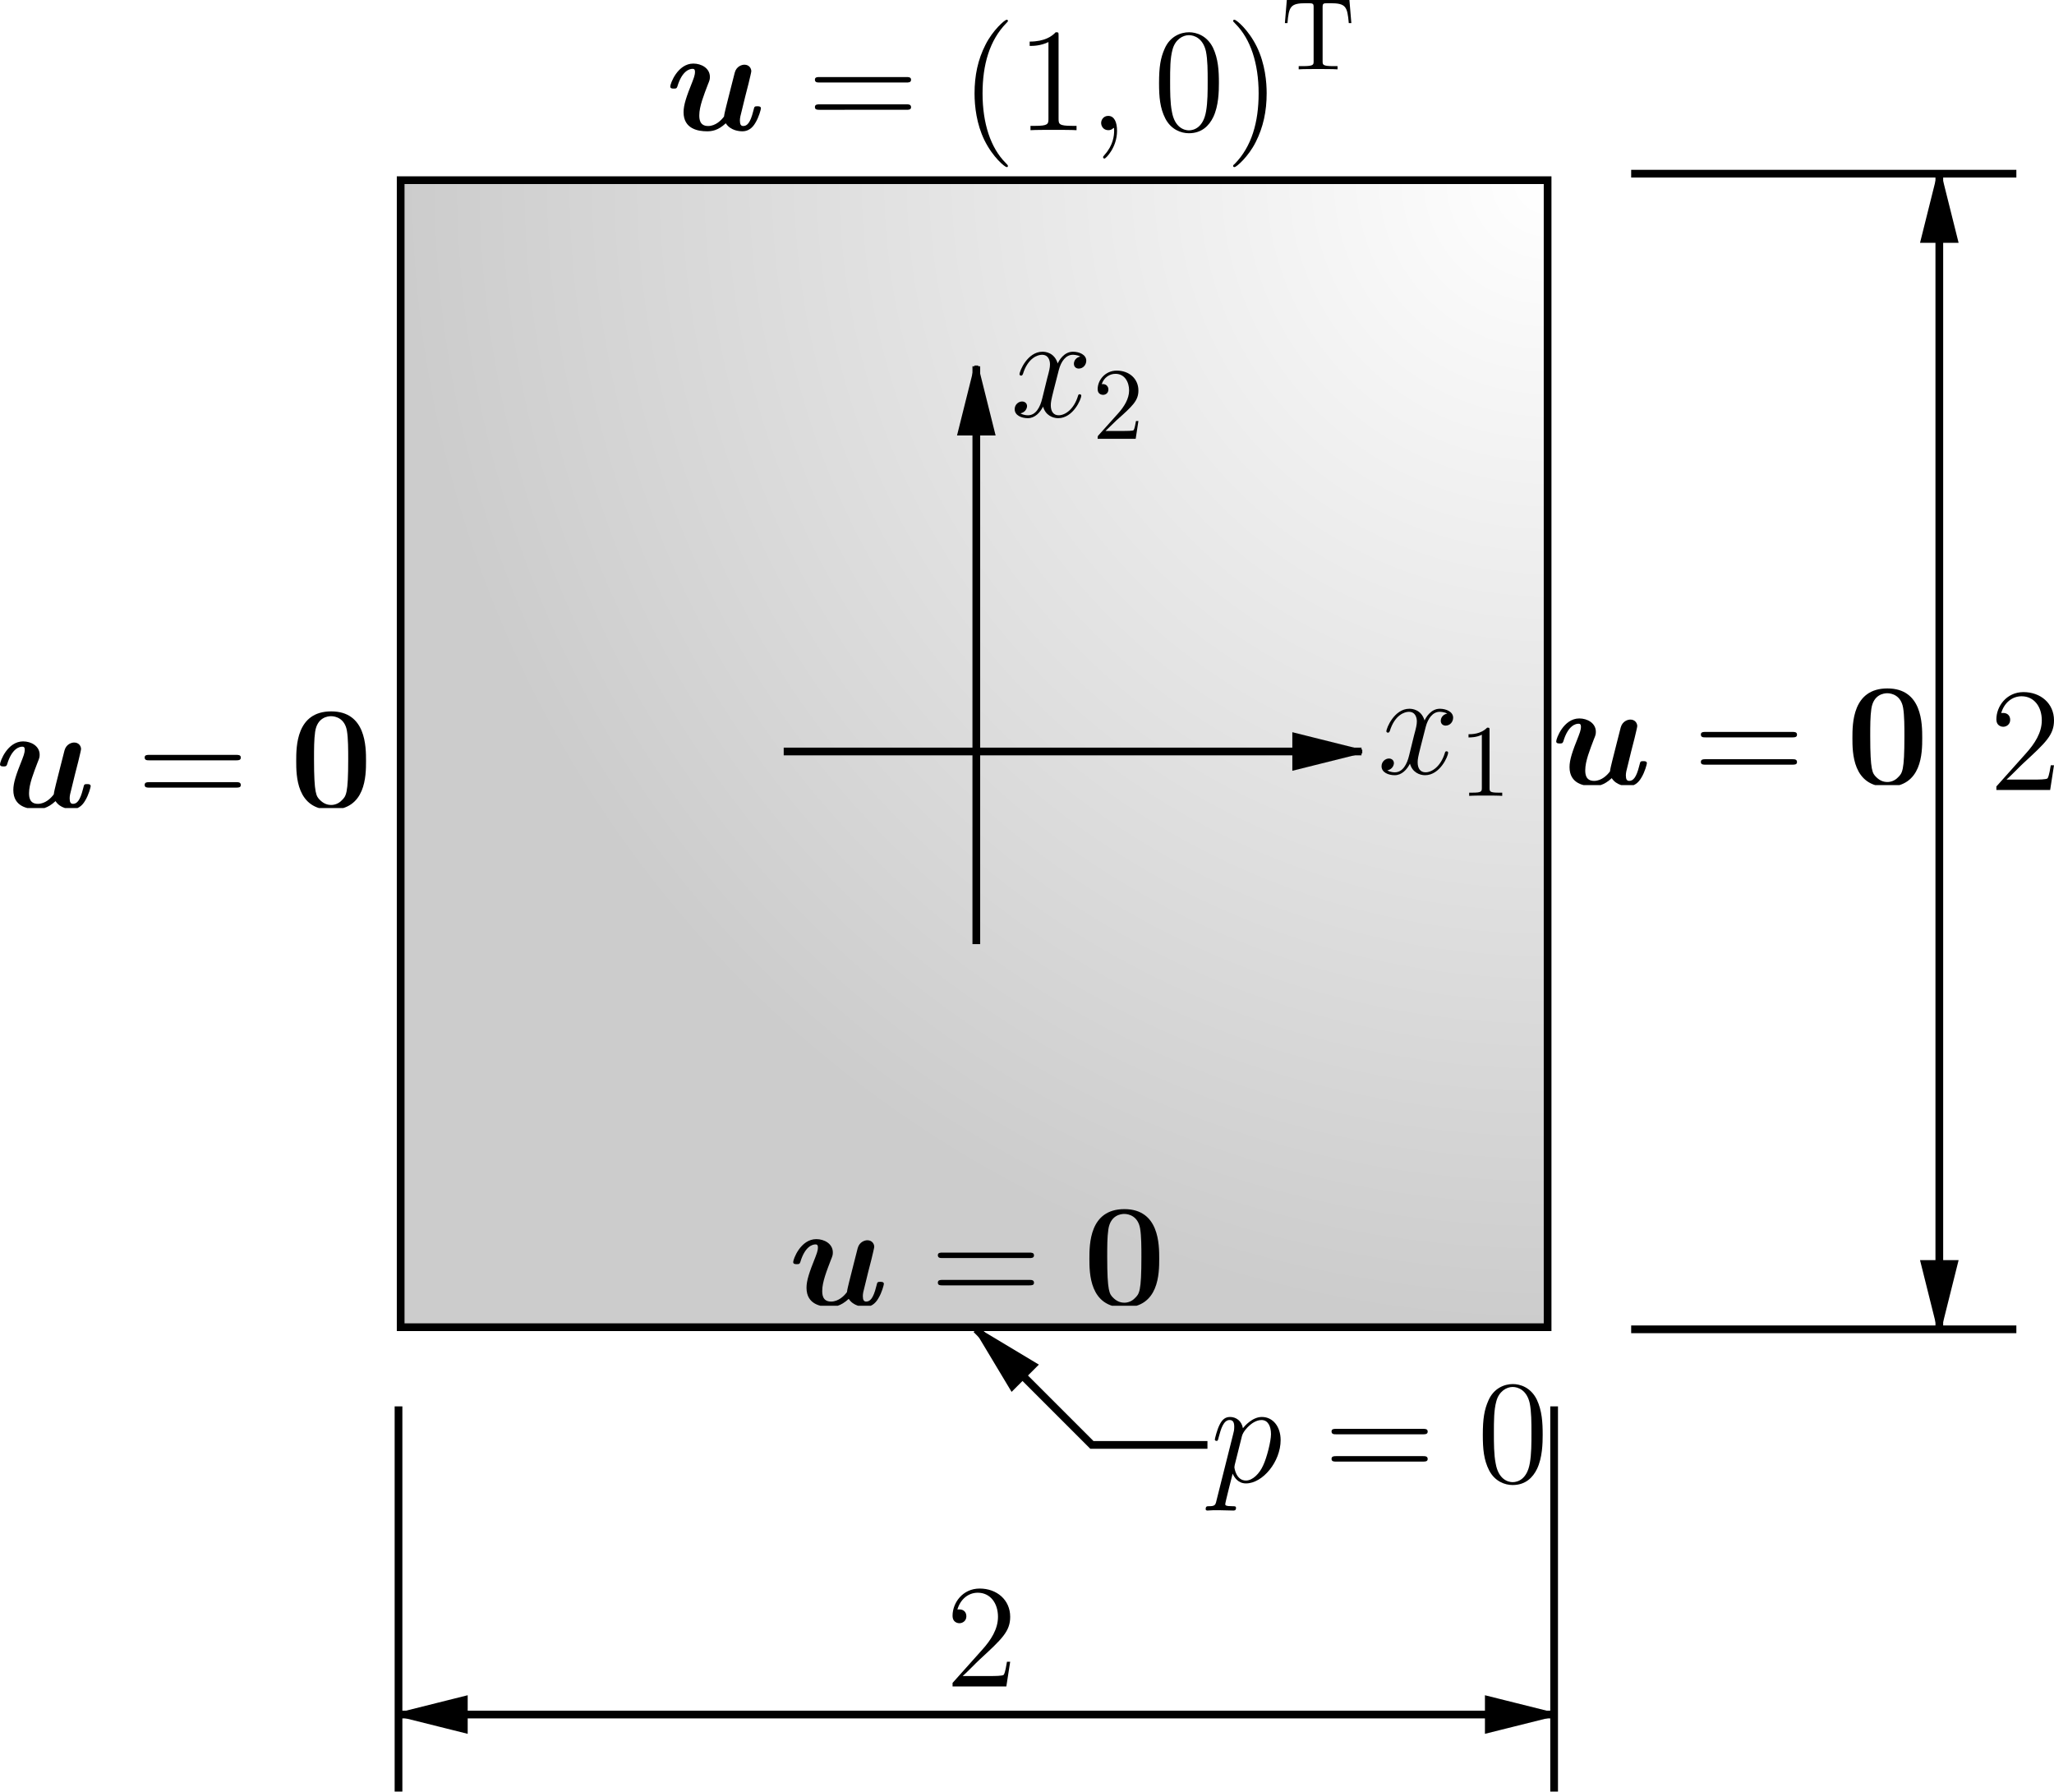
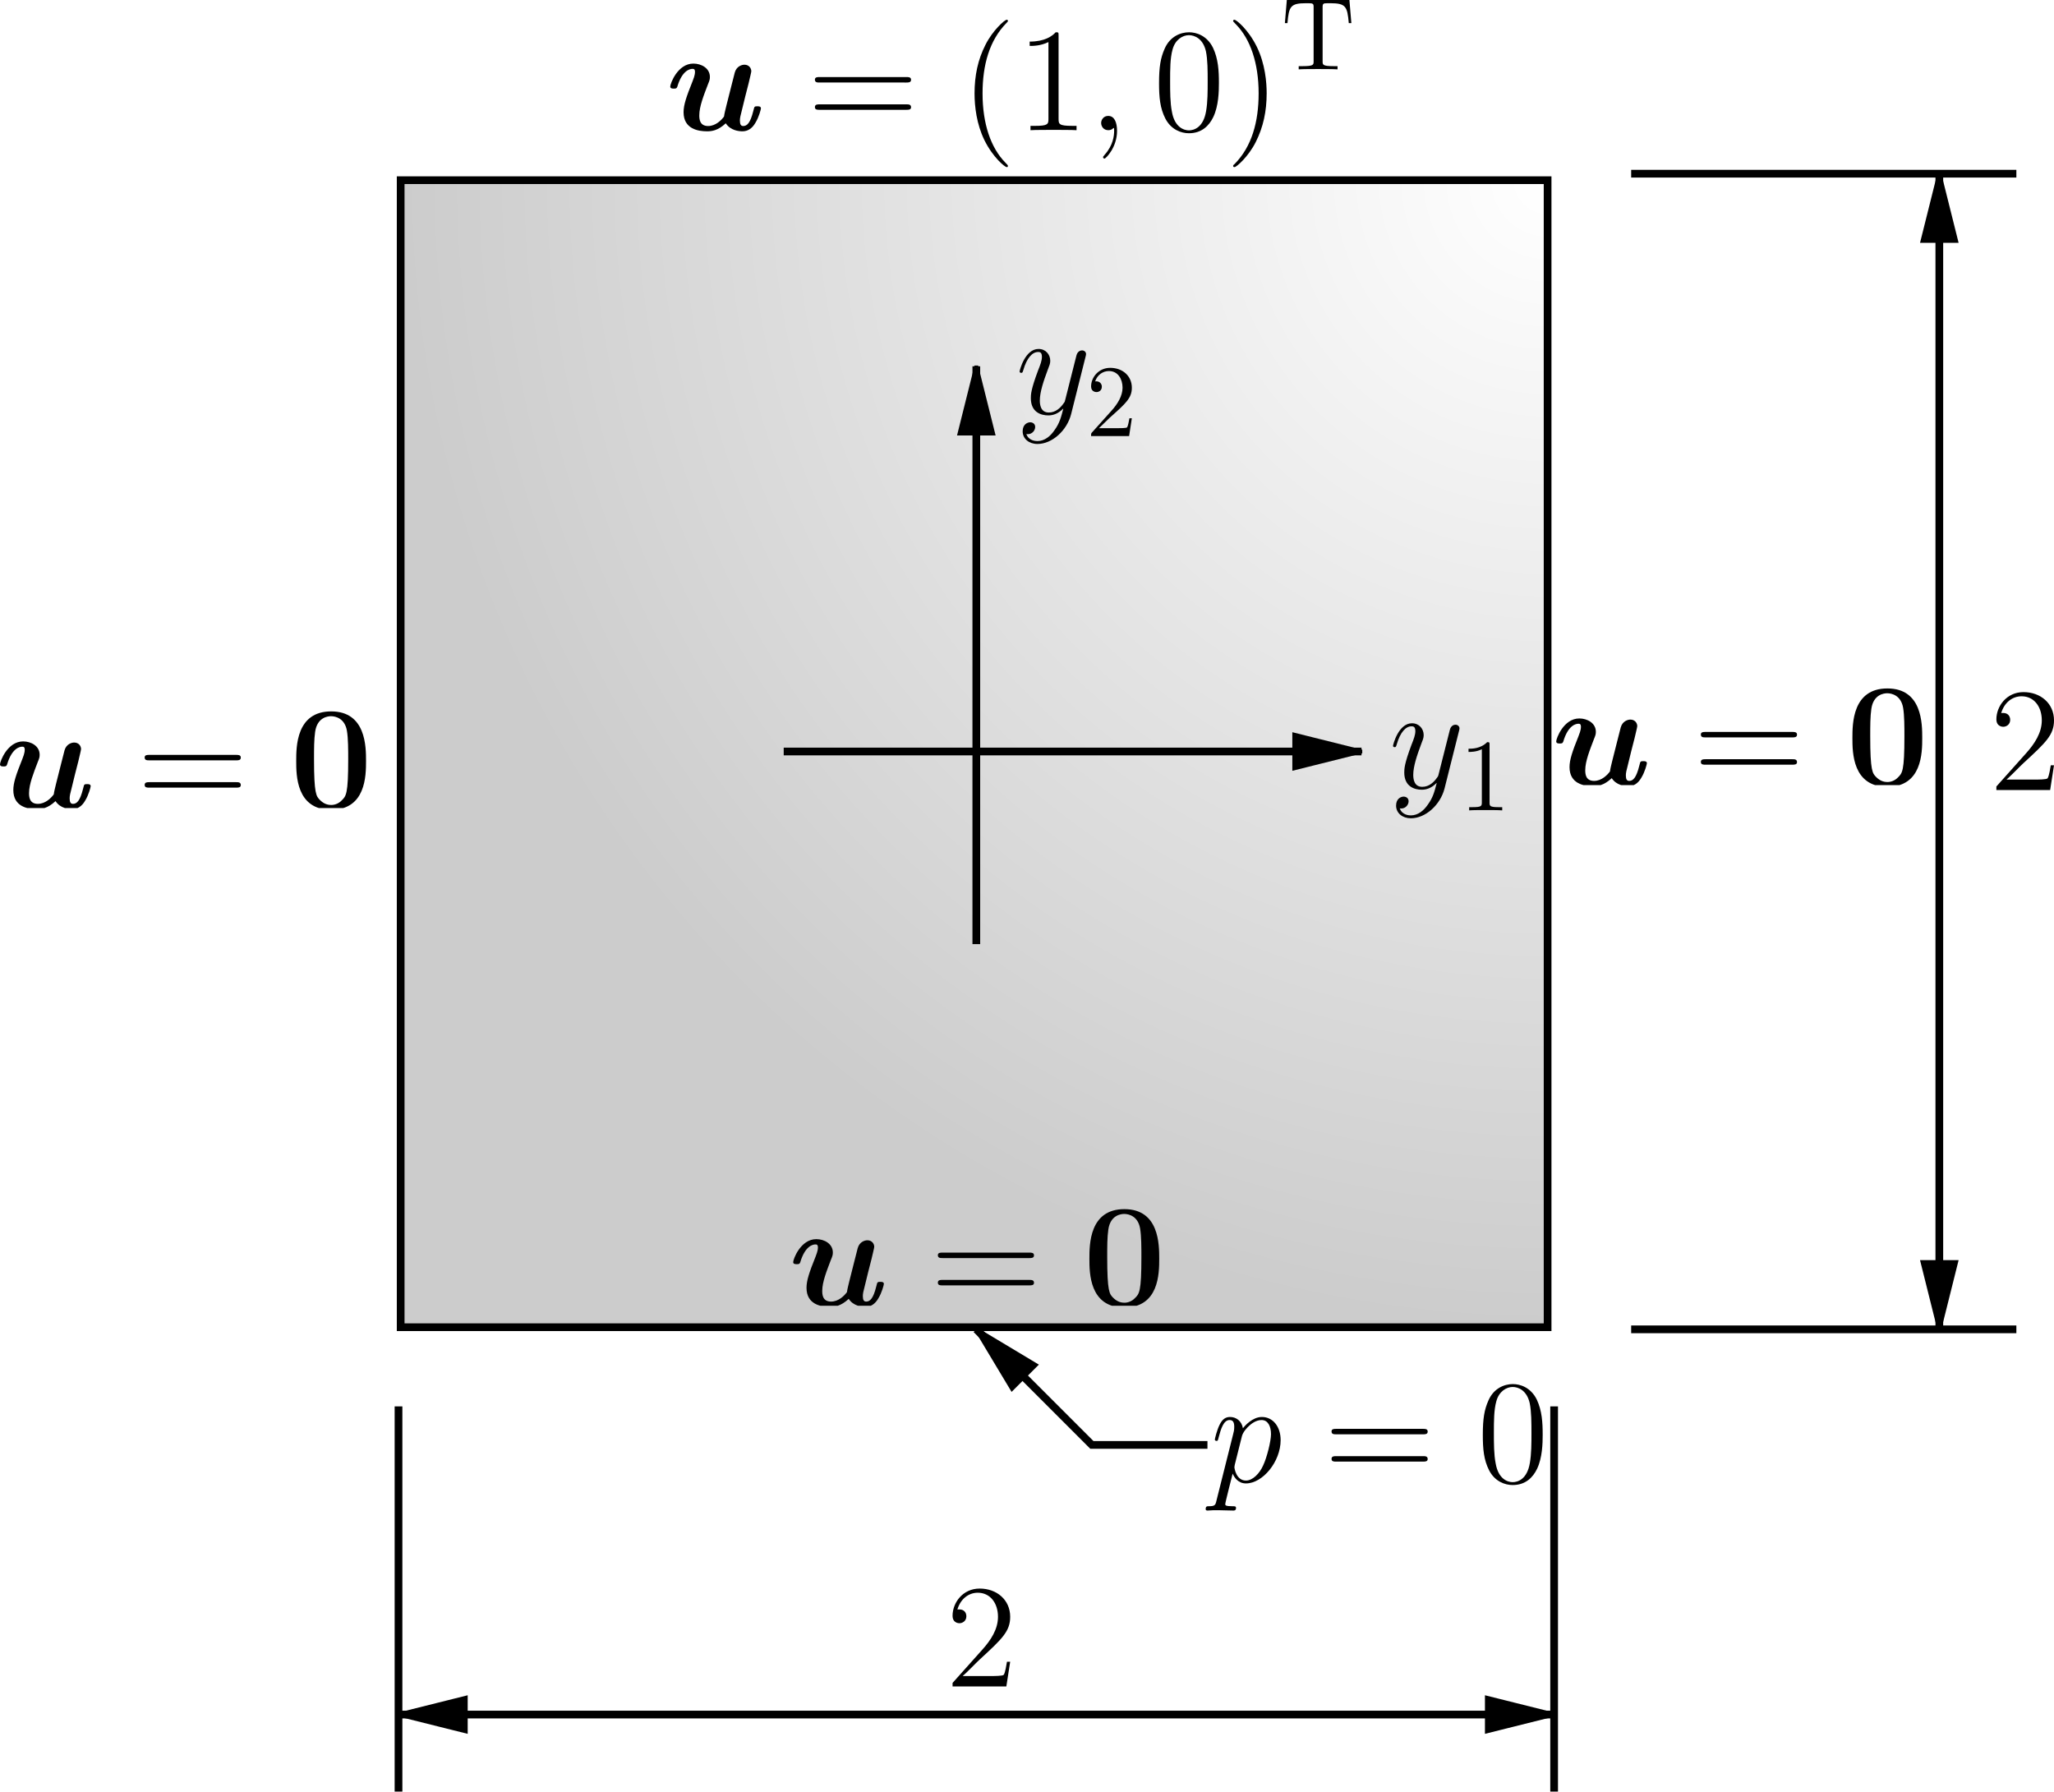
<svg xmlns="http://www.w3.org/2000/svg" xmlns:xlink="http://www.w3.org/1999/xlink" width="70.542mm" height="61.527mm" viewBox="0 0 70.542 61.527" version="1.1" id="svg5">
  <defs id="defs2">
    <linearGradient id="linearGradient1071">
      <stop style="stop-color:#000000;stop-opacity:0;" offset="0" id="stop1069" />
      <stop style="stop-color:#000000;stop-opacity:0.2;" offset="1" id="stop1067" />
    </linearGradient>
    <marker style="overflow:visible" id="TriangleStart" refX="3" refY="0" orient="auto-start-reverse" markerWidth="10" markerHeight="5" viewBox="0 0 5.324 6.155" preserveAspectRatio="none">
      <path transform="scale(0.5)" style="fill:context-stroke;fill-rule:evenodd;stroke:context-stroke;stroke-width:1pt" d="M 5.77,0 -2.88,5 V -5 Z" id="path135" />
    </marker>
    <clipPath id="clipPath5403">
      <path clip-rule="nonzero" d="m 213,62 h 5 v 5.602 h -5 z m 0,0" id="path691" />
    </clipPath>
    <clipPath id="clipPath9650">
      <path clip-rule="nonzero" d="m 230,12 h 5 v 5.789 h -5 z m 0,0" id="path5154" />
    </clipPath>
    <clipPath id="clipPath8320">
      <path clip-rule="nonzero" d="m 213,12 h 5 v 4.238 h -5 z m 0,0" id="path7832" />
    </clipPath>
    <clipPath id="clipPath6267">
      <path clip-rule="nonzero" d="m 213,12 h 5 v 5.789 h -5 z m 0,0" id="path6916" />
    </clipPath>
    <clipPath id="clipPath8320-3">
      <path clip-rule="nonzero" d="m 213,12 h 5 v 4.238 h -5 z m 0,0" id="path7832-6" />
    </clipPath>
    <clipPath id="clipPath6267-0">
      <path clip-rule="nonzero" d="m 213,12 h 5 v 5.789 h -5 z m 0,0" id="path6916-0" />
    </clipPath>
    <clipPath id="clipPath8320-3-1">
      <path clip-rule="nonzero" d="m 213,12 h 5 v 4.238 h -5 z m 0,0" id="path7832-6-4" />
    </clipPath>
    <clipPath id="clipPath6267-0-2">
      <path clip-rule="nonzero" d="m 213,12 h 5 v 5.789 h -5 z m 0,0" id="path6916-0-2" />
    </clipPath>
    <clipPath id="clipPath9570">
      <path clip-rule="nonzero" d="m 213,12 h 5 v 4.238 h -5 z m 0,0" id="path4610" />
    </clipPath>
    <clipPath id="clipPath4865">
      <path clip-rule="nonzero" d="m 213,12 h 5 v 5.789 h -5 z m 0,0" id="path9685" />
    </clipPath>
    <clipPath id="clipPath8320-3-1-1">
      <path clip-rule="nonzero" d="m 213,12 h 5 v 4.238 h -5 z m 0,0" id="path7832-6-4-8" />
    </clipPath>
    <clipPath id="clipPath6267-0-2-5">
      <path clip-rule="nonzero" d="m 213,12 h 5 v 5.789 h -5 z m 0,0" id="path6916-0-2-7" />
    </clipPath>
    <clipPath id="clipPath8320-3-1-7">
      <path clip-rule="nonzero" d="m 213,12 h 5 v 4.238 h -5 z m 0,0" id="path7832-6-4-7" />
    </clipPath>
    <clipPath id="clipPath6267-0-2-4">
      <path clip-rule="nonzero" d="m 213,12 h 5 v 5.789 h -5 z m 0,0" id="path6916-0-2-5" />
    </clipPath>
    <clipPath id="clipPath8320-3-1-7-2">
      <path clip-rule="nonzero" d="m 213,12 h 5 v 4.238 h -5 z m 0,0" id="path7832-6-4-7-6" />
    </clipPath>
    <clipPath id="clipPath6267-0-2-4-2">
      <path clip-rule="nonzero" d="m 213,12 h 5 v 5.789 h -5 z m 0,0" id="path6916-0-2-5-5" />
    </clipPath>
    <clipPath id="clipPath586">
      <path clip-rule="nonzero" d="m 224,10 h 4 v 6.238 h -4 z m 0,0" id="path6405" />
    </clipPath>
    <clipPath id="clipPath6946">
      <path clip-rule="nonzero" d="m 224,10 h 4 v 6.238 h -4 z m 0,0" id="path2130" />
    </clipPath>
    <clipPath id="clipPath6513">
      <path clip-rule="nonzero" d="m 220,6 h 6 v 8.445 h -6 z m 0,0" id="path5991" />
    </clipPath>
    <clipPath id="clipPath3824">
      <path clip-rule="nonzero" d="m 220,6 h 6 v 8.445 h -6 z m 0,0" id="path7112" />
    </clipPath>
    <clipPath id="clipPath523">
      <path clip-rule="nonzero" d="m 228,10 h 8 v 9.727 h -8 z m 0,0" id="path7353" />
    </clipPath>
    <clipPath id="clipPath1423">
      <path clip-rule="nonzero" d="m 245,0 h 5 v 35.426 h -5 z m 0,0" id="path6868" />
    </clipPath>
    <clipPath id="clipPath3903">
      <path clip-rule="nonzero" d="m 257,0 h 4 v 35.426 h -4 z m 0,0" id="path7546" />
    </clipPath>
    <clipPath id="clipPath2530">
      <path clip-rule="nonzero" d="m 251,0 h 5 v 35.426 h -5 z m 0,0" id="path7356" />
    </clipPath>
    <clipPath id="clipPath4106">
      <path clip-rule="nonzero" d="m 263,0 h 4 v 35.426 h -4 z m 0,0" id="path1067" />
    </clipPath>
    <clipPath id="clipPath2005">
      <path clip-rule="nonzero" d="m 227,10 h 10 v 6.938 h -10 z m 0,0" id="path2777" />
    </clipPath>
    <clipPath id="clipPath705">
      <path clip-rule="nonzero" d="m 256,7 h 7 v 9.938 h -7 z m 0,0" id="path4561" />
    </clipPath>
    <clipPath id="clipPath7545">
      <path clip-rule="nonzero" d="m 227,10 h 10 v 6.938 h -10 z m 0,0" id="path7260" />
    </clipPath>
    <clipPath id="clipPath291">
      <path clip-rule="nonzero" d="m 256,7 h 7 v 9.938 h -7 z m 0,0" id="path6971" />
    </clipPath>
    <clipPath id="clipPath1115">
      <path clip-rule="nonzero" d="m 227,10 h 10 v 6.938 h -10 z m 0,0" id="path7568" />
    </clipPath>
    <clipPath id="clipPath5525">
      <path clip-rule="nonzero" d="m 256,7 h 7 v 9.938 h -7 z m 0,0" id="path4300" />
    </clipPath>
    <clipPath id="clipPath1754">
      <path clip-rule="nonzero" d="m 241,6 h 11 v 14.523 h -11 z m 0,0" id="path7041" />
    </clipPath>
    <clipPath id="clipPath6527">
      <path clip-rule="nonzero" d="m 259,6 h 11 v 14.523 h -11 z m 0,0" id="path3826" />
    </clipPath>
    <clipPath id="clipPath7486">
      <path clip-rule="nonzero" d="m 247,12 h 4 v 7.09 h -4 z m 0,0" id="path8892" />
    </clipPath>
    <clipPath id="clipPath1983">
      <path clip-rule="nonzero" d="m 246,12 h 5 v 7.09 h -5 z m 0,0" id="path7102" />
    </clipPath>
    <clipPath id="clipPath6884">
      <path clip-rule="nonzero" d="m 242,7 h 6 v 9.938 h -6 z m 0,0" id="path8630" />
    </clipPath>
    <clipPath id="clipPath8982">
      <path clip-rule="nonzero" d="m 242,7 h 6 v 9.938 h -6 z m 0,0" id="path1899" />
    </clipPath>
    <radialGradient xlink:href="#linearGradient1071" id="radialGradient1073" cx="98.995" cy="132.515" fx="98.995" fy="132.515" r="19.828" gradientTransform="matrix(-1.986656,-1.5333428e-7,4.7939612e-8,-1.986655,295.6653,395.7766)" gradientUnits="userSpaceOnUse" />
  </defs>
-   <g id="layer1" transform="translate(-45.84463,-126.3274)">
+   <g id="layer1" transform="translate(-45.8446, -126.327)">
    <path style="fill:url(#radialGradient1073);stroke:#000000;stroke-width:0.265;stroke-dasharray:none;stroke-opacity:1;fill-opacity:1" d="M 59.605,171.906 H 98.995 V 132.515 H 59.605 Z" id="path1630" />
    <path style="fill:#000000;stroke:#000000;stroke-width:0.265;stroke-dasharray:none;marker-end:url(#TriangleStart)" d="M 79.375,158.75 V 138.906" id="path572" />
    <path style="fill:#000000;stroke:#000000;stroke-width:0.265;stroke-dasharray:none;marker-end:url(#TriangleStart)" d="M 72.76,152.135 H 92.604" id="path574" />
    <path style="fill:#000000;stroke:#000000;stroke-width:0.265;stroke-dasharray:none" d="m 101.865,171.979 h 13.229" id="path1131" />
    <path style="fill:#000000;stroke:#000000;stroke-width:0.265;stroke-dasharray:none" d="m 101.865,132.292 h 13.229" id="path1133" />
    <path style="fill:#000000;stroke:#000000;stroke-width:0.265;stroke-dasharray:none;marker-start:url(#TriangleStart);marker-end:url(#TriangleStart)" d="m 112.448,171.979 v -39.688" id="path1135" />
    <path style="fill:#000000;stroke:#000000;stroke-width:0.265;stroke-dasharray:none" d="m 59.531,174.625 v 13.229" id="path1137" />
    <path style="fill:#000000;stroke:#000000;stroke-width:0.265;stroke-dasharray:none" d="m 99.219,174.625 v 13.229" id="path1139" />
    <path style="fill:#000000;stroke:#000000;stroke-width:0.265;stroke-dasharray:none;marker-start:url(#TriangleStart);marker-end:url(#TriangleStart)" d="m 59.531,185.208 h 39.688" id="path1141" />
    <path style="fill:none;stroke:#000000;stroke-width:0.265;stroke-dasharray:none;marker-start:url(#TriangleStart)" d="m 79.375,171.979 3.969,3.969 h 3.969" id="path1153" />
    <g transform="translate(87.25188,173.8591)" id="g2002">
      <g clip-path="url(#clipPath523)" id="g24" transform="matrix(0.352778,0,0,0.352778,-80.5009,-2.61223)">
        <g fill="#000000" fill-opacity="1" id="g22">
          <g id="use20" transform="translate(228.629,16.936)">
            <path d="M 0.609,1.828 C 0.516,2.25 0.453,2.359 -0.125,2.359 c -0.172,0 -0.312,0 -0.312,0.281 0,0.031 0,0.141 0.172,0.141 0.172,0 0.375,-0.031 0.562,-0.031 h 0.625 c 0.297,0 1.031,0.031 1.328,0.031 0.094,0 0.266,0 0.266,-0.25 0,-0.172 -0.109,-0.172 -0.344,-0.172 C 1.5,2.359 1.469,2.266 1.469,2.156 c 0,-0.172 0.641,-2.641 0.719,-2.969 0.172,0.391 0.547,0.953 1.297,0.953 1.625,0 3.375,-2.109 3.375,-4.219 0,-1.312 -0.75,-2.25 -1.828,-2.25 -0.922,0 -1.688,0.891 -1.844,1.094 -0.125,-0.719 -0.672,-1.094 -1.25,-1.094 -0.422,0 -0.75,0.203 -1.016,0.75 C 0.656,-5.062 0.453,-4.188 0.453,-4.125 c 0,0.047 0.062,0.125 0.156,0.125 0.125,0 0.141,-0.016 0.219,-0.344 0.219,-0.844 0.484,-1.688 1.062,-1.688 0.328,0 0.453,0.219 0.453,0.656 0,0.344 -0.047,0.484 -0.109,0.734 z M 3.094,-4.469 C 3.203,-4.875 3.594,-5.297 3.828,-5.5 3.984,-5.641 4.453,-6.031 5,-6.031 c 0.641,0 0.922,0.625 0.922,1.375 0,0.688 -0.406,2.297 -0.766,3.047 -0.344,0.781 -1.016,1.469 -1.672,1.469 -0.969,0 -1.125,-1.234 -1.125,-1.297 0,-0.047 0.016,-0.156 0.031,-0.219 z m 0,0" id="path38" />
          </g>
        </g>
      </g>
      <g fill="#000000" fill-opacity="1" id="g28" transform="matrix(0.352778,0,0,0.352778,-80.5009,-2.61223)">
        <g id="use26" transform="translate(239.664,16.936)">
          <path d="m 9.688,-4.641 c 0.203,0 0.453,0 0.453,-0.266 0,-0.266 -0.25,-0.266 -0.453,-0.266 H 1.234 c -0.203,0 -0.453,0 -0.453,0.25 0,0.281 0.234,0.281 0.453,0.281 z m 0,2.656 c 0.203,0 0.453,0 0.453,-0.25 0,-0.281 -0.25,-0.281 -0.453,-0.281 H 1.234 c -0.203,0 -0.453,0 -0.453,0.266 0,0.266 0.234,0.266 0.453,0.266 z m 0,0" id="path42" />
        </g>
      </g>
      <g fill="#000000" fill-opacity="1" id="g32" transform="matrix(0.352778,0,0,0.352778,-80.5009,-2.61223)">
        <g id="use30" transform="translate(254.5783,16.936)">
          <path d="m 6.422,-4.594 c 0,-1.188 -0.062,-2.344 -0.578,-3.438 -0.594,-1.188 -1.625,-1.5 -2.328,-1.5 -0.828,0 -1.859,0.406 -2.375,1.594 -0.406,0.906 -0.547,1.797 -0.547,3.344 0,1.391 0.094,2.438 0.609,3.453 0.562,1.094 1.547,1.438 2.297,1.438 1.25,0 1.969,-0.734 2.375,-1.578 0.516,-1.078 0.547,-2.484 0.547,-3.312 z M 3.5,0.016 C 3.047,0.016 2.109,-0.25 1.844,-1.812 1.672,-2.672 1.672,-3.766 1.672,-4.766 1.672,-5.938 1.672,-7 1.906,-7.844 2.156,-8.812 2.891,-9.25 3.5,-9.25 c 0.547,0 1.375,0.328 1.656,1.562 0.172,0.812 0.172,1.953 0.172,2.922 0,0.969 0,2.047 -0.156,2.922 C 4.906,-0.266 4,0.016 3.5,0.016 Z m 0,0" id="path46" />
        </g>
      </g>
    </g>
    <g transform="translate(73.08563,167.8509)" id="g2732">
      <g clip-path="url(#clipPath2005)" id="g2718" transform="matrix(0.352778,0,0,0.352778,-80.1508,-2.65633)">
        <g fill="#000000" fill-opacity="1" id="g26">
          <g id="use24" transform="translate(226.746,16.936)">
            <path d="m 8.078,-4.547 c 0.094,-0.406 0.266,-1.094 0.266,-1.188 C 8.344,-6.031 8.125,-6.375 7.672,-6.375 7.438,-6.375 6.906,-6.234 6.734,-5.609 6.672,-5.406 6.031,-2.812 5.906,-2.344 c -0.078,0.328 -0.188,0.75 -0.219,1.016 -0.25,0.344 -0.812,0.922 -1.547,0.922 -0.844,0 -0.859,-0.719 -0.859,-1.047 0,-0.875 0.453,-1.984 0.844,-3.016 0.156,-0.375 0.188,-0.484 0.188,-0.719 0,-0.844 -0.828,-1.297 -1.609,-1.297 -1.531,0 -2.25,1.953 -2.25,2.234 0,0.203 0.219,0.203 0.344,0.203 0.172,0 0.281,0 0.344,-0.188 0.469,-1.594 1.234,-1.734 1.469,-1.734 0.109,0 0.25,0 0.25,0.297 0,0.344 -0.172,0.734 -0.234,0.906 C 2.016,-3.25 1.75,-2.453 1.75,-1.75 c 0,1.641 1.438,1.859 2.281,1.859 0.422,0 1.047,-0.047 1.828,-0.781 0.453,0.703 1.281,0.781 1.625,0.781 0.531,0 0.953,-0.297 1.25,-0.812 C 9.094,-1.281 9.281,-2.047 9.281,-2.125 c 0,-0.203 -0.219,-0.203 -0.344,-0.203 -0.156,0 -0.219,0 -0.281,0.078 -0.031,0.031 -0.031,0.062 -0.125,0.406 -0.281,1.125 -0.594,1.438 -0.969,1.438 -0.219,0 -0.328,-0.141 -0.328,-0.531 0,-0.234 0.047,-0.469 0.203,-1.047 C 7.531,-2.375 7.672,-2.953 7.75,-3.266 Z m 0,0" id="path44" />
          </g>
        </g>
      </g>
      <g fill="#000000" fill-opacity="1" id="g2723" transform="matrix(0.352778,0,0,0.352778,-80.1508,-2.65633)">
        <g id="g2721" transform="translate(240.501,16.936)">
          <path d="m 9.688,-4.641 c 0.203,0 0.453,0 0.453,-0.266 0,-0.266 -0.25,-0.266 -0.453,-0.266 H 1.234 c -0.203,0 -0.453,0 -0.453,0.25 0,0.281 0.234,0.281 0.453,0.281 z m 0,2.656 c 0.203,0 0.453,0 0.453,-0.25 0,-0.281 -0.25,-0.281 -0.453,-0.281 H 1.234 c -0.203,0 -0.453,0 -0.453,0.266 0,0.266 0.234,0.266 0.453,0.266 z m 0,0" id="path48" />
        </g>
      </g>
      <g clip-path="url(#clipPath705)" id="g2730" transform="matrix(0.352778,0,0,0.352778,-80.1508,-2.65633)">
        <g fill="#000000" fill-opacity="1" id="g2728">
          <g id="g2726" transform="translate(255.411,16.936)">
            <path d="m 7.422,-4.578 c 0,-1.375 0,-4.828 -3.391,-4.828 -3.406,0 -3.406,3.438 -3.406,4.828 0,1.375 0,4.75 3.391,4.75 3.391,0 3.406,-3.328 3.406,-4.75 z m -3.391,4.281 c -0.453,0 -0.797,-0.188 -1.094,-0.484 C 2.578,-1.141 2.359,-1.375 2.359,-4.75 c 0,-1 0,-1.922 0.109,-2.672 0.203,-1.406 1.234,-1.516 1.547,-1.516 0.453,0 1.344,0.219 1.547,1.422 0.125,0.734 0.125,1.891 0.125,2.766 0,3.391 -0.203,3.594 -0.641,4.016 -0.281,0.297 -0.672,0.438 -1.016,0.438 z m 0,0" id="path52" />
          </g>
        </g>
      </g>
    </g>
    <g transform="translate(99.29041,149.9695)" id="g3051">
      <g clip-path="url(#clipPath7545)" id="g3035" transform="matrix(0.352778,0,0,0.352778,-80.1508,-2.65633)">
        <g fill="#000000" fill-opacity="1" id="g3033">
          <g id="g3031" transform="translate(226.746,16.936)">
            <path d="m 8.078,-4.547 c 0.094,-0.406 0.266,-1.094 0.266,-1.188 C 8.344,-6.031 8.125,-6.375 7.672,-6.375 7.438,-6.375 6.906,-6.234 6.734,-5.609 6.672,-5.406 6.031,-2.812 5.906,-2.344 c -0.078,0.328 -0.188,0.75 -0.219,1.016 -0.25,0.344 -0.812,0.922 -1.547,0.922 -0.844,0 -0.859,-0.719 -0.859,-1.047 0,-0.875 0.453,-1.984 0.844,-3.016 0.156,-0.375 0.188,-0.484 0.188,-0.719 0,-0.844 -0.828,-1.297 -1.609,-1.297 -1.531,0 -2.25,1.953 -2.25,2.234 0,0.203 0.219,0.203 0.344,0.203 0.172,0 0.281,0 0.344,-0.188 0.469,-1.594 1.234,-1.734 1.469,-1.734 0.109,0 0.25,0 0.25,0.297 0,0.344 -0.172,0.734 -0.234,0.906 C 2.016,-3.25 1.75,-2.453 1.75,-1.75 c 0,1.641 1.438,1.859 2.281,1.859 0.422,0 1.047,-0.047 1.828,-0.781 0.453,0.703 1.281,0.781 1.625,0.781 0.531,0 0.953,-0.297 1.25,-0.812 C 9.094,-1.281 9.281,-2.047 9.281,-2.125 c 0,-0.203 -0.219,-0.203 -0.344,-0.203 -0.156,0 -0.219,0 -0.281,0.078 -0.031,0.031 -0.031,0.062 -0.125,0.406 -0.281,1.125 -0.594,1.438 -0.969,1.438 -0.219,0 -0.328,-0.141 -0.328,-0.531 0,-0.234 0.047,-0.469 0.203,-1.047 C 7.531,-2.375 7.672,-2.953 7.75,-3.266 Z m 0,0" id="path3029" />
          </g>
        </g>
      </g>
      <g fill="#000000" fill-opacity="1" id="g3041" transform="matrix(0.352778,0,0,0.352778,-80.1508,-2.65633)">
        <g id="g3039" transform="translate(240.501,16.936)">
          <path d="m 9.688,-4.641 c 0.203,0 0.453,0 0.453,-0.266 0,-0.266 -0.25,-0.266 -0.453,-0.266 H 1.234 c -0.203,0 -0.453,0 -0.453,0.25 0,0.281 0.234,0.281 0.453,0.281 z m 0,2.656 c 0.203,0 0.453,0 0.453,-0.25 0,-0.281 -0.25,-0.281 -0.453,-0.281 H 1.234 c -0.203,0 -0.453,0 -0.453,0.266 0,0.266 0.234,0.266 0.453,0.266 z m 0,0" id="path3037" />
        </g>
      </g>
      <g clip-path="url(#clipPath291)" id="g3049" transform="matrix(0.352778,0,0,0.352778,-80.1508,-2.65633)">
        <g fill="#000000" fill-opacity="1" id="g3047">
          <g id="g3045" transform="translate(255.411,16.936)">
            <path d="m 7.422,-4.578 c 0,-1.375 0,-4.828 -3.391,-4.828 -3.406,0 -3.406,3.438 -3.406,4.828 0,1.375 0,4.75 3.391,4.75 3.391,0 3.406,-3.328 3.406,-4.75 z m -3.391,4.281 c -0.453,0 -0.797,-0.188 -1.094,-0.484 C 2.578,-1.141 2.359,-1.375 2.359,-4.75 c 0,-1 0,-1.922 0.109,-2.672 0.203,-1.406 1.234,-1.516 1.547,-1.516 0.453,0 1.344,0.219 1.547,1.422 0.125,0.734 0.125,1.891 0.125,2.766 0,3.391 -0.203,3.594 -0.641,4.016 -0.281,0.297 -0.672,0.438 -1.016,0.438 z m 0,0" id="path3043" />
          </g>
        </g>
      </g>
    </g>
    <g transform="translate(45.84457,150.7577)" id="g3402">
      <g clip-path="url(#clipPath1115)" id="g3386" transform="matrix(0.352778,0,0,0.352778,-80.1508,-2.65633)">
        <g fill="#000000" fill-opacity="1" id="g3384">
          <g id="g3382" transform="translate(226.746,16.936)">
            <path d="m 8.078,-4.547 c 0.094,-0.406 0.266,-1.094 0.266,-1.188 C 8.344,-6.031 8.125,-6.375 7.672,-6.375 7.438,-6.375 6.906,-6.234 6.734,-5.609 6.672,-5.406 6.031,-2.812 5.906,-2.344 c -0.078,0.328 -0.188,0.75 -0.219,1.016 -0.25,0.344 -0.812,0.922 -1.547,0.922 -0.844,0 -0.859,-0.719 -0.859,-1.047 0,-0.875 0.453,-1.984 0.844,-3.016 0.156,-0.375 0.188,-0.484 0.188,-0.719 0,-0.844 -0.828,-1.297 -1.609,-1.297 -1.531,0 -2.25,1.953 -2.25,2.234 0,0.203 0.219,0.203 0.344,0.203 0.172,0 0.281,0 0.344,-0.188 0.469,-1.594 1.234,-1.734 1.469,-1.734 0.109,0 0.25,0 0.25,0.297 0,0.344 -0.172,0.734 -0.234,0.906 C 2.016,-3.25 1.75,-2.453 1.75,-1.75 c 0,1.641 1.438,1.859 2.281,1.859 0.422,0 1.047,-0.047 1.828,-0.781 0.453,0.703 1.281,0.781 1.625,0.781 0.531,0 0.953,-0.297 1.25,-0.812 C 9.094,-1.281 9.281,-2.047 9.281,-2.125 c 0,-0.203 -0.219,-0.203 -0.344,-0.203 -0.156,0 -0.219,0 -0.281,0.078 -0.031,0.031 -0.031,0.062 -0.125,0.406 -0.281,1.125 -0.594,1.438 -0.969,1.438 -0.219,0 -0.328,-0.141 -0.328,-0.531 0,-0.234 0.047,-0.469 0.203,-1.047 C 7.531,-2.375 7.672,-2.953 7.75,-3.266 Z m 0,0" id="path3380" />
          </g>
        </g>
      </g>
      <g fill="#000000" fill-opacity="1" id="g3392" transform="matrix(0.352778,0,0,0.352778,-80.1508,-2.65633)">
        <g id="g3390" transform="translate(240.501,16.936)">
          <path d="m 9.688,-4.641 c 0.203,0 0.453,0 0.453,-0.266 0,-0.266 -0.25,-0.266 -0.453,-0.266 H 1.234 c -0.203,0 -0.453,0 -0.453,0.25 0,0.281 0.234,0.281 0.453,0.281 z m 0,2.656 c 0.203,0 0.453,0 0.453,-0.25 0,-0.281 -0.25,-0.281 -0.453,-0.281 H 1.234 c -0.203,0 -0.453,0 -0.453,0.266 0,0.266 0.234,0.266 0.453,0.266 z m 0,0" id="path3388" />
        </g>
      </g>
      <g clip-path="url(#clipPath5525)" id="g3400" transform="matrix(0.352778,0,0,0.352778,-80.1508,-2.65633)">
        <g fill="#000000" fill-opacity="1" id="g3398">
          <g id="g3396" transform="translate(255.411,16.936)">
            <path d="m 7.422,-4.578 c 0,-1.375 0,-4.828 -3.391,-4.828 -3.406,0 -3.406,3.438 -3.406,4.828 0,1.375 0,4.75 3.391,4.75 3.391,0 3.406,-3.328 3.406,-4.75 z m -3.391,4.281 c -0.453,0 -0.797,-0.188 -1.094,-0.484 C 2.578,-1.141 2.359,-1.375 2.359,-4.75 c 0,-1 0,-1.922 0.109,-2.672 0.203,-1.406 1.234,-1.516 1.547,-1.516 0.453,0 1.344,0.219 1.547,1.422 0.125,0.734 0.125,1.891 0.125,2.766 0,3.391 -0.203,3.594 -0.641,4.016 -0.281,0.297 -0.672,0.438 -1.016,0.438 z m 0,0" id="path3394" />
          </g>
        </g>
      </g>
    </g>
    <g transform="translate(68.86328,126.3274)" id="g4451">
      <g fill="#000000" fill-opacity="1" id="g42" transform="matrix(0.352778,0,0,0.352778,-74.7021,-1.50389)">
        <g id="use40" transform="translate(211.301,16.936)">
          <path d="m 8.078,-4.547 c 0.094,-0.406 0.266,-1.094 0.266,-1.188 C 8.344,-6.031 8.125,-6.375 7.672,-6.375 7.438,-6.375 6.906,-6.234 6.734,-5.609 6.672,-5.406 6.031,-2.812 5.906,-2.344 c -0.078,0.328 -0.188,0.75 -0.219,1.016 -0.25,0.344 -0.812,0.922 -1.547,0.922 -0.844,0 -0.859,-0.719 -0.859,-1.047 0,-0.875 0.453,-1.984 0.844,-3.016 0.156,-0.375 0.188,-0.484 0.188,-0.719 0,-0.844 -0.828,-1.297 -1.609,-1.297 -1.531,0 -2.25,1.953 -2.25,2.234 0,0.203 0.219,0.203 0.344,0.203 0.172,0 0.281,0 0.344,-0.188 0.469,-1.594 1.234,-1.734 1.469,-1.734 0.109,0 0.25,0 0.25,0.297 0,0.344 -0.172,0.734 -0.234,0.906 C 2.016,-3.25 1.75,-2.453 1.75,-1.75 c 0,1.641 1.438,1.859 2.281,1.859 0.422,0 1.047,-0.047 1.828,-0.781 0.453,0.703 1.281,0.781 1.625,0.781 0.531,0 0.953,-0.297 1.25,-0.812 C 9.094,-1.281 9.281,-2.047 9.281,-2.125 c 0,-0.203 -0.219,-0.203 -0.344,-0.203 -0.156,0 -0.219,0 -0.281,0.078 -0.031,0.031 -0.031,0.062 -0.125,0.406 -0.281,1.125 -0.594,1.438 -0.969,1.438 -0.219,0 -0.328,-0.141 -0.328,-0.531 0,-0.234 0.047,-0.469 0.203,-1.047 C 7.531,-2.375 7.672,-2.953 7.75,-3.266 Z m 0,0" id="path76" />
        </g>
      </g>
      <g fill="#000000" fill-opacity="1" id="g46" transform="matrix(0.352778,0,0,0.352778,-74.7021,-1.50389)">
        <g id="use44" transform="translate(225.056,16.936)">
          <path d="m 9.688,-4.641 c 0.203,0 0.453,0 0.453,-0.266 0,-0.266 -0.25,-0.266 -0.453,-0.266 H 1.234 c -0.203,0 -0.453,0 -0.453,0.25 0,0.281 0.234,0.281 0.453,0.281 z m 0,2.656 c 0.203,0 0.453,0 0.453,-0.25 0,-0.281 -0.25,-0.281 -0.453,-0.281 H 1.234 c -0.203,0 -0.453,0 -0.453,0.266 0,0.266 0.234,0.266 0.453,0.266 z m 0,0" id="path80" />
        </g>
      </g>
      <g clip-path="url(#clipPath1754)" id="g54" transform="matrix(0.352778,0,0,0.352778,-74.7021,-1.50389)">
        <g fill="#000000" fill-opacity="1" id="g52">
          <g id="use48" transform="translate(239.9703,16.936)">
            <path d="m 4.656,3.484 c 0,-0.047 0,-0.078 -0.234,-0.312 -1.438,-1.453 -2.234,-3.812 -2.234,-6.75 0,-2.781 0.672,-5.172 2.328,-6.859 0.141,-0.141 0.141,-0.156 0.141,-0.203 0,-0.094 -0.062,-0.109 -0.125,-0.109 -0.188,0 -1.359,1.031 -2.062,2.438 -0.734,1.438 -1.062,2.984 -1.062,4.734 0,1.281 0.203,2.984 0.953,4.531 0.844,1.719 2.016,2.641 2.172,2.641 0.062,0 0.125,-0.016 0.125,-0.109 z m 0,0" id="path84" />
          </g>
          <g id="use50" transform="translate(245.4333,16.936)">
            <path d="m 4.125,-9.188 c 0,-0.344 0,-0.344 -0.281,-0.344 C 3.5,-9.156 2.781,-8.625 1.312,-8.625 v 0.422 c 0.328,0 1.047,0 1.828,-0.375 v 7.469 c 0,0.516 -0.047,0.688 -1.297,0.688 H 1.391 V 0 c 0.391,-0.031 1.781,-0.031 2.25,-0.031 0.469,0 1.859,0 2.234,0.031 V -0.422 H 5.438 c -1.266,0 -1.312,-0.172 -1.312,-0.688 z m 0,0" id="path88" />
          </g>
        </g>
      </g>
      <g fill="#000000" fill-opacity="1" id="g58" transform="matrix(0.352778,0,0,0.352778,-74.7021,-1.50389)">
        <g id="use56" transform="translate(252.453,16.936)">
          <path d="m 2.797,0.062 c 0,-0.844 -0.266,-1.453 -0.859,-1.453 -0.453,0 -0.688,0.375 -0.688,0.688 C 1.25,-0.391 1.469,0 1.953,0 c 0.188,0 0.344,-0.062 0.469,-0.188 0.031,-0.031 0.047,-0.031 0.062,-0.031 0.031,0 0.031,0.203 0.031,0.281 0,0.469 -0.094,1.406 -0.922,2.328 C 1.438,2.562 1.438,2.594 1.438,2.625 c 0,0.078 0.062,0.141 0.141,0.141 0.109,0 1.219,-1.062 1.219,-2.703 z m 0,0" id="path92" />
        </g>
      </g>
      <g clip-path="url(#clipPath6527)" id="g66" transform="matrix(0.352778,0,0,0.352778,-74.7021,-1.50389)">
        <g fill="#000000" fill-opacity="1" id="g64">
          <g id="use60" transform="translate(258.746,16.936)">
            <path d="m 6.422,-4.594 c 0,-1.188 -0.062,-2.344 -0.578,-3.438 -0.594,-1.188 -1.625,-1.5 -2.328,-1.5 -0.828,0 -1.859,0.406 -2.375,1.594 -0.406,0.906 -0.547,1.797 -0.547,3.344 0,1.391 0.094,2.438 0.609,3.453 0.562,1.094 1.547,1.438 2.297,1.438 1.25,0 1.969,-0.734 2.375,-1.578 0.516,-1.078 0.547,-2.484 0.547,-3.312 z M 3.5,0.016 C 3.047,0.016 2.109,-0.25 1.844,-1.812 1.672,-2.672 1.672,-3.766 1.672,-4.766 1.672,-5.938 1.672,-7 1.906,-7.844 2.156,-8.812 2.891,-9.25 3.5,-9.25 c 0.547,0 1.375,0.328 1.656,1.562 0.172,0.812 0.172,1.953 0.172,2.922 0,0.969 0,2.047 -0.156,2.922 C 4.906,-0.266 4,0.016 3.5,0.016 Z m 0,0" id="path96" />
          </g>
          <g id="use62" transform="translate(265.7699,16.936)">
            <path d="M 4.047,-3.578 C 4.047,-4.656 3.906,-6.438 3.094,-8.109 2.25,-9.828 1.078,-10.75 0.922,-10.75 c -0.062,0 -0.141,0.016 -0.141,0.109 0,0.047 0,0.062 0.25,0.312 1.438,1.453 2.234,3.812 2.234,6.75 0,2.781 -0.672,5.172 -2.328,6.859 -0.156,0.125 -0.156,0.156 -0.156,0.203 0,0.094 0.078,0.109 0.141,0.109 0.188,0 1.359,-1.031 2.062,-2.438 0.734,-1.453 1.062,-3 1.062,-4.734 z m 0,0" id="path100" />
          </g>
        </g>
      </g>
      <g fill="#000000" fill-opacity="1" id="g70" transform="matrix(0.352778,0,0,0.352778,-74.7021,-1.50389)">
        <g id="use68" transform="translate(271.232,11.013)">
          <path d="m 6.641,-6.75 h -6.094 l -0.188,2.25 h 0.25 C 0.75,-6.109 0.891,-6.438 2.406,-6.438 c 0.172,0 0.438,0 0.531,0.016 0.219,0.047 0.219,0.156 0.219,0.375 v 5.266 c 0,0.328 0,0.469 -1.047,0.469 H 1.703 V 0 C 2.109,-0.031 3.125,-0.031 3.594,-0.031 c 0.453,0 1.484,0 1.891,0.031 v -0.312 h -0.406 c -1.047,0 -1.047,-0.141 -1.047,-0.469 v -5.266 c 0,-0.188 0,-0.328 0.188,-0.375 0.109,-0.016 0.375,-0.016 0.562,-0.016 1.516,0 1.656,0.328 1.797,1.938 h 0.25 z m 0,0" id="path104" />
        </g>
      </g>
    </g>
-     <g transform="translate(93.2922,150.6675)" id="g5554">
-       <g fill="#000000" fill-opacity="1" id="g19" transform="matrix(0.352778,0,0,0.352778,-84.2395,-3.74222)">
-         <g id="use17" transform="translate(238.383,16.936)">
-           <path d="m 6.797,-5.859 c -0.453,0.094 -0.625,0.438 -0.625,0.703 0,0.344 0.266,0.469 0.469,0.469 0.438,0 0.734,-0.375 0.734,-0.766 0,-0.594 -0.688,-0.875 -1.297,-0.875 -0.875,0 -1.359,0.859 -1.484,1.141 C 4.266,-6.266 3.375,-6.328 3.109,-6.328 1.656,-6.328 0.875,-4.453 0.875,-4.125 0.875,-4.078 0.938,-4 1.031,-4 1.141,-4 1.172,-4.094 1.203,-4.141 1.688,-5.734 2.656,-6.031 3.062,-6.031 c 0.656,0 0.781,0.594 0.781,0.938 0,0.312 -0.078,0.641 -0.266,1.328 l -0.484,1.969 c -0.203,0.859 -0.625,1.656 -1.391,1.656 -0.062,0 -0.422,0 -0.734,-0.188 0.516,-0.109 0.641,-0.531 0.641,-0.703 0,-0.281 -0.219,-0.453 -0.484,-0.453 -0.344,0 -0.719,0.297 -0.719,0.75 0,0.609 0.672,0.875 1.281,0.875 0.688,0 1.188,-0.547 1.484,-1.125 0.234,0.844 0.938,1.125 1.469,1.125 1.469,0 2.25,-1.875 2.25,-2.188 0,-0.078 -0.062,-0.141 -0.156,-0.141 -0.125,0 -0.141,0.078 -0.172,0.188 -0.391,1.266 -1.234,1.859 -1.875,1.859 -0.5,0 -0.766,-0.375 -0.766,-0.969 0,-0.312 0.047,-0.547 0.281,-1.484 l 0.5,-1.953 C 4.922,-5.406 5.406,-6.031 6.062,-6.031 c 0.031,0 0.438,0 0.734,0.172 z m 0,0" id="path31" />
-         </g>
-       </g>
-       <g clip-path="url(#clipPath7486)" id="g25" transform="matrix(0.352778,0,0,0.352778,-84.2395,-3.74222)">
-         <g fill="#000000" fill-opacity="1" id="g23">
-           <g id="use21" transform="translate(246.365,19.088)">
-             <path d="m 2.938,-6.375 c 0,-0.25 0,-0.266 -0.234,-0.266 C 2.078,-6 1.203,-6 0.891,-6 v 0.312 c 0.203,0 0.781,0 1.297,-0.266 v 5.172 c 0,0.359 -0.031,0.469 -0.922,0.469 h -0.312 V 0 c 0.344,-0.031 1.203,-0.031 1.609,-0.031 0.391,0 1.266,0 1.609,0.031 v -0.312 h -0.312 c -0.906,0 -0.922,-0.109 -0.922,-0.469 z m 0,0" id="path35" />
-           </g>
-         </g>
-       </g>
-     </g>
-     <g transform="translate(80.69263,138.4062)" id="g6002">
-       <g fill="#000000" fill-opacity="1" id="g5992" transform="matrix(0.352778,0,0,0.352778,-84.2395,-3.74222)">
-         <g id="g5990" transform="translate(238.383,16.936)">
-           <path d="m 6.797,-5.859 c -0.453,0.094 -0.625,0.438 -0.625,0.703 0,0.344 0.266,0.469 0.469,0.469 0.438,0 0.734,-0.375 0.734,-0.766 0,-0.594 -0.688,-0.875 -1.297,-0.875 -0.875,0 -1.359,0.859 -1.484,1.141 C 4.266,-6.266 3.375,-6.328 3.109,-6.328 1.656,-6.328 0.875,-4.453 0.875,-4.125 0.875,-4.078 0.938,-4 1.031,-4 1.141,-4 1.172,-4.094 1.203,-4.141 1.688,-5.734 2.656,-6.031 3.062,-6.031 c 0.656,0 0.781,0.594 0.781,0.938 0,0.312 -0.078,0.641 -0.266,1.328 l -0.484,1.969 c -0.203,0.859 -0.625,1.656 -1.391,1.656 -0.062,0 -0.422,0 -0.734,-0.188 0.516,-0.109 0.641,-0.531 0.641,-0.703 0,-0.281 -0.219,-0.453 -0.484,-0.453 -0.344,0 -0.719,0.297 -0.719,0.75 0,0.609 0.672,0.875 1.281,0.875 0.688,0 1.188,-0.547 1.484,-1.125 0.234,0.844 0.938,1.125 1.469,1.125 1.469,0 2.25,-1.875 2.25,-2.188 0,-0.078 -0.062,-0.141 -0.156,-0.141 -0.125,0 -0.141,0.078 -0.172,0.188 -0.391,1.266 -1.234,1.859 -1.875,1.859 -0.5,0 -0.766,-0.375 -0.766,-0.969 0,-0.312 0.047,-0.547 0.281,-1.484 l 0.5,-1.953 C 4.922,-5.406 5.406,-6.031 6.062,-6.031 c 0.031,0 0.438,0 0.734,0.172 z m 0,0" id="path5988" />
-         </g>
-       </g>
-       <g clip-path="url(#clipPath1983)" id="g6000" transform="matrix(0.352778,0,0,0.352778,-84.2395,-3.74222)">
-         <g fill="#000000" fill-opacity="1" id="g5998">
-           <g id="g5996" transform="translate(246.365,19.088)">
-             <path d="m 1.266,-0.766 1.062,-1.031 c 1.547,-1.375 2.141,-1.906 2.141,-2.906 0,-1.141 -0.891,-1.938 -2.109,-1.938 -1.125,0 -1.859,0.922 -1.859,1.812 0,0.547 0.5,0.547 0.531,0.547 0.172,0 0.516,-0.109 0.516,-0.531 0,-0.25 -0.188,-0.516 -0.531,-0.516 -0.078,0 -0.094,0 -0.125,0.016 0.219,-0.656 0.766,-1.016 1.344,-1.016 0.906,0 1.328,0.812 1.328,1.625 C 3.562,-3.906 3.078,-3.125 2.516,-2.5 l -1.906,2.125 C 0.5,-0.266 0.5,-0.234 0.5,0 H 4.203 L 4.469,-1.734 H 4.234 C 4.172,-1.438 4.109,-1 4,-0.844 3.938,-0.766 3.281,-0.766 3.062,-0.766 Z m 0,0" id="path5994" />
-           </g>
-         </g>
-       </g>
-     </g>
    <g transform="translate(114.4077,150.0953)" id="g7292">
      <g clip-path="url(#clipPath6884)" id="g17" transform="matrix(0.352778,0,0,0.352778,-85.4799,-2.61223)">
        <g fill="#000000" fill-opacity="1" id="g15">
          <g id="use13" transform="translate(241.602,16.936)">
            <path d="M 6.312,-2.406 H 6 c -0.047,0.234 -0.156,1.031 -0.312,1.266 -0.094,0.125 -0.906,0.125 -1.344,0.125 H 1.688 c 0.391,-0.328 1.266,-1.25 1.641,-1.594 2.188,-2.016 2.984,-2.75 2.984,-4.172 0,-1.656 -1.312,-2.75 -2.969,-2.75 -1.672,0 -2.641,1.406 -2.641,2.641 0,0.734 0.625,0.734 0.672,0.734 0.297,0 0.672,-0.219 0.672,-0.672 C 2.047,-7.234 1.781,-7.5 1.375,-7.5 1.25,-7.5 1.219,-7.5 1.172,-7.484 1.453,-8.469 2.219,-9.125 3.156,-9.125 4.375,-9.125 5.125,-8.109 5.125,-6.781 5.125,-5.562 4.422,-4.5 3.594,-3.578 L 0.703,-0.344 V 0 H 5.938 Z m 0,0" id="path23" />
          </g>
        </g>
      </g>
    </g>
    <g transform="translate(78.55921,180.8812)" id="g7682">
      <g clip-path="url(#clipPath8982)" id="g7680" transform="matrix(0.352778,0,0,0.352778,-85.4799,-2.61223)">
        <g fill="#000000" fill-opacity="1" id="g7678">
          <g id="g7676" transform="translate(241.602,16.936)">
            <path d="M 6.312,-2.406 H 6 c -0.047,0.234 -0.156,1.031 -0.312,1.266 -0.094,0.125 -0.906,0.125 -1.344,0.125 H 1.688 c 0.391,-0.328 1.266,-1.25 1.641,-1.594 2.188,-2.016 2.984,-2.75 2.984,-4.172 0,-1.656 -1.312,-2.75 -2.969,-2.75 -1.672,0 -2.641,1.406 -2.641,2.641 0,0.734 0.625,0.734 0.672,0.734 0.297,0 0.672,-0.219 0.672,-0.672 C 2.047,-7.234 1.781,-7.5 1.375,-7.5 1.25,-7.5 1.219,-7.5 1.172,-7.484 1.453,-8.469 2.219,-9.125 3.156,-9.125 4.375,-9.125 5.125,-8.109 5.125,-6.781 5.125,-5.562 4.422,-4.5 3.594,-3.578 L 0.703,-0.344 V 0 H 5.938 Z m 0,0" id="path7674" />
          </g>
        </g>
      </g>
    </g>
+     <g transform="translate(80.86155,138.3106)" id="g9">
+       <g id="g8" transform="matrix(0.352778,0,0,0.352778,-85.1368,-4.44531)">
+         <g style="fill:#000000;fill-opacity:1" id="g3">
+           <g id="g2" transform="translate(240.942,18.929)">
+             <path style="stroke:none" d="m 3.766,1.609 c -0.375,0.547 -0.938,1.031 -1.641,1.031 -0.172,0 -0.859,-0.031 -1.078,-0.688 C 1.094,1.969 1.156,1.969 1.188,1.969 c 0.438,0 0.719,-0.375 0.719,-0.703 C 1.906,0.938 1.641,0.812 1.422,0.812 1.188,0.812 0.688,0.984 0.688,1.688 c 0,0.734 0.625,1.234 1.438,1.234 1.438,0 2.875,-1.312 3.281,-2.906 l 1.406,-5.594 c 0.016,-0.078 0.047,-0.156 0.047,-0.25 0,-0.203 -0.172,-0.359 -0.391,-0.359 -0.125,0 -0.438,0.062 -0.547,0.5 l -1.062,4.203 c -0.062,0.266 -0.062,0.297 -0.188,0.453 -0.281,0.406 -0.75,0.891 -1.438,0.891 -0.812,0 -0.875,-0.797 -0.875,-1.172 0,-0.828 0.375,-1.922 0.766,-2.969 0.156,-0.406 0.25,-0.609 0.25,-0.891 0,-0.609 -0.438,-1.156 -1.141,-1.156 -1.312,0 -1.844,2.078 -1.844,2.203 0,0.047 0.047,0.125 0.156,0.125 C 0.672,-4 0.688,-4.062 0.75,-4.266 1.094,-5.469 1.641,-6.031 2.188,-6.031 c 0.141,0 0.375,0 0.375,0.469 0,0.375 -0.156,0.781 -0.375,1.328 -0.703,1.875 -0.703,2.359 -0.703,2.703 0,1.359 0.984,1.672 1.703,1.672 0.406,0 0.922,-0.125 1.438,-0.656 L 4.641,-0.5 c -0.219,0.844 -0.359,1.406 -0.875,2.109 z m 0,0" id="path1" />
+           </g>
+         </g>
+         <g style="fill:#000000;fill-opacity:1" id="g7">
+           <g id="g4" transform="translate(247.791,21.081)">
+             <path style="stroke:none" d="m 1.266,-0.766 1.062,-1.031 c 1.547,-1.375 2.141,-1.906 2.141,-2.906 0,-1.141 -0.891,-1.938 -2.109,-1.938 -1.125,0 -1.859,0.922 -1.859,1.812 0,0.547 0.5,0.547 0.531,0.547 0.172,0 0.516,-0.109 0.516,-0.531 0,-0.25 -0.188,-0.516 -0.531,-0.516 -0.078,0 -0.094,0 -0.125,0.016 0.219,-0.656 0.766,-1.016 1.344,-1.016 0.906,0 1.328,0.812 1.328,1.625 C 3.562,-3.906 3.078,-3.125 2.516,-2.5 l -1.906,2.125 C 0.5,-0.266 0.5,-0.234 0.5,0 H 4.203 L 4.469,-1.734 H 4.234 C 4.172,-1.438 4.109,-1 4,-0.844 3.938,-0.766 3.281,-0.766 3.062,-0.766 Z m 0,0" id="path3" />
+           </g>
+         </g>
+       </g>
+     </g>
+     <g transform="translate(93.68645,151.1653)" id="g16">
+       <g id="g14" transform="matrix(0.352778,0,0,0.352778,-85.1368,-4.44531)">
+         <g style="fill:#000000;fill-opacity:1" id="g11">
+           <g id="g10" transform="translate(240.942,18.929)">
+             <path style="stroke:none" d="m 3.766,1.609 c -0.375,0.547 -0.938,1.031 -1.641,1.031 -0.172,0 -0.859,-0.031 -1.078,-0.688 C 1.094,1.969 1.156,1.969 1.188,1.969 c 0.438,0 0.719,-0.375 0.719,-0.703 C 1.906,0.938 1.641,0.812 1.422,0.812 1.188,0.812 0.688,0.984 0.688,1.688 c 0,0.734 0.625,1.234 1.438,1.234 1.438,0 2.875,-1.312 3.281,-2.906 l 1.406,-5.594 c 0.016,-0.078 0.047,-0.156 0.047,-0.25 0,-0.203 -0.172,-0.359 -0.391,-0.359 -0.125,0 -0.438,0.062 -0.547,0.5 l -1.062,4.203 c -0.062,0.266 -0.062,0.297 -0.188,0.453 -0.281,0.406 -0.75,0.891 -1.438,0.891 -0.812,0 -0.875,-0.797 -0.875,-1.172 0,-0.828 0.375,-1.922 0.766,-2.969 0.156,-0.406 0.25,-0.609 0.25,-0.891 0,-0.609 -0.438,-1.156 -1.141,-1.156 -1.312,0 -1.844,2.078 -1.844,2.203 0,0.047 0.047,0.125 0.156,0.125 C 0.672,-4 0.688,-4.062 0.75,-4.266 1.094,-5.469 1.641,-6.031 2.188,-6.031 c 0.141,0 0.375,0 0.375,0.469 0,0.375 -0.156,0.781 -0.375,1.328 -0.703,1.875 -0.703,2.359 -0.703,2.703 0,1.359 0.984,1.672 1.703,1.672 0.406,0 0.922,-0.125 1.438,-0.656 L 4.641,-0.5 c -0.219,0.844 -0.359,1.406 -0.875,2.109 z m 0,0" id="path9" />
+           </g>
+         </g>
+         <g style="fill:#000000;fill-opacity:1" id="g13">
+           <g id="g12" transform="translate(247.791,21.081)">
+             <path style="stroke:none" d="m 2.938,-6.375 c 0,-0.25 0,-0.266 -0.234,-0.266 C 2.078,-6 1.203,-6 0.891,-6 v 0.312 c 0.203,0 0.781,0 1.297,-0.266 v 5.172 c 0,0.359 -0.031,0.469 -0.922,0.469 h -0.312 V 0 c 0.344,-0.031 1.203,-0.031 1.609,-0.031 0.391,0 1.266,0 1.609,0.031 v -0.312 h -0.312 c -0.906,0 -0.922,-0.109 -0.922,-0.469 z m 0,0" id="path11" />
+           </g>
+         </g>
+       </g>
+     </g>
  </g>
</svg>
